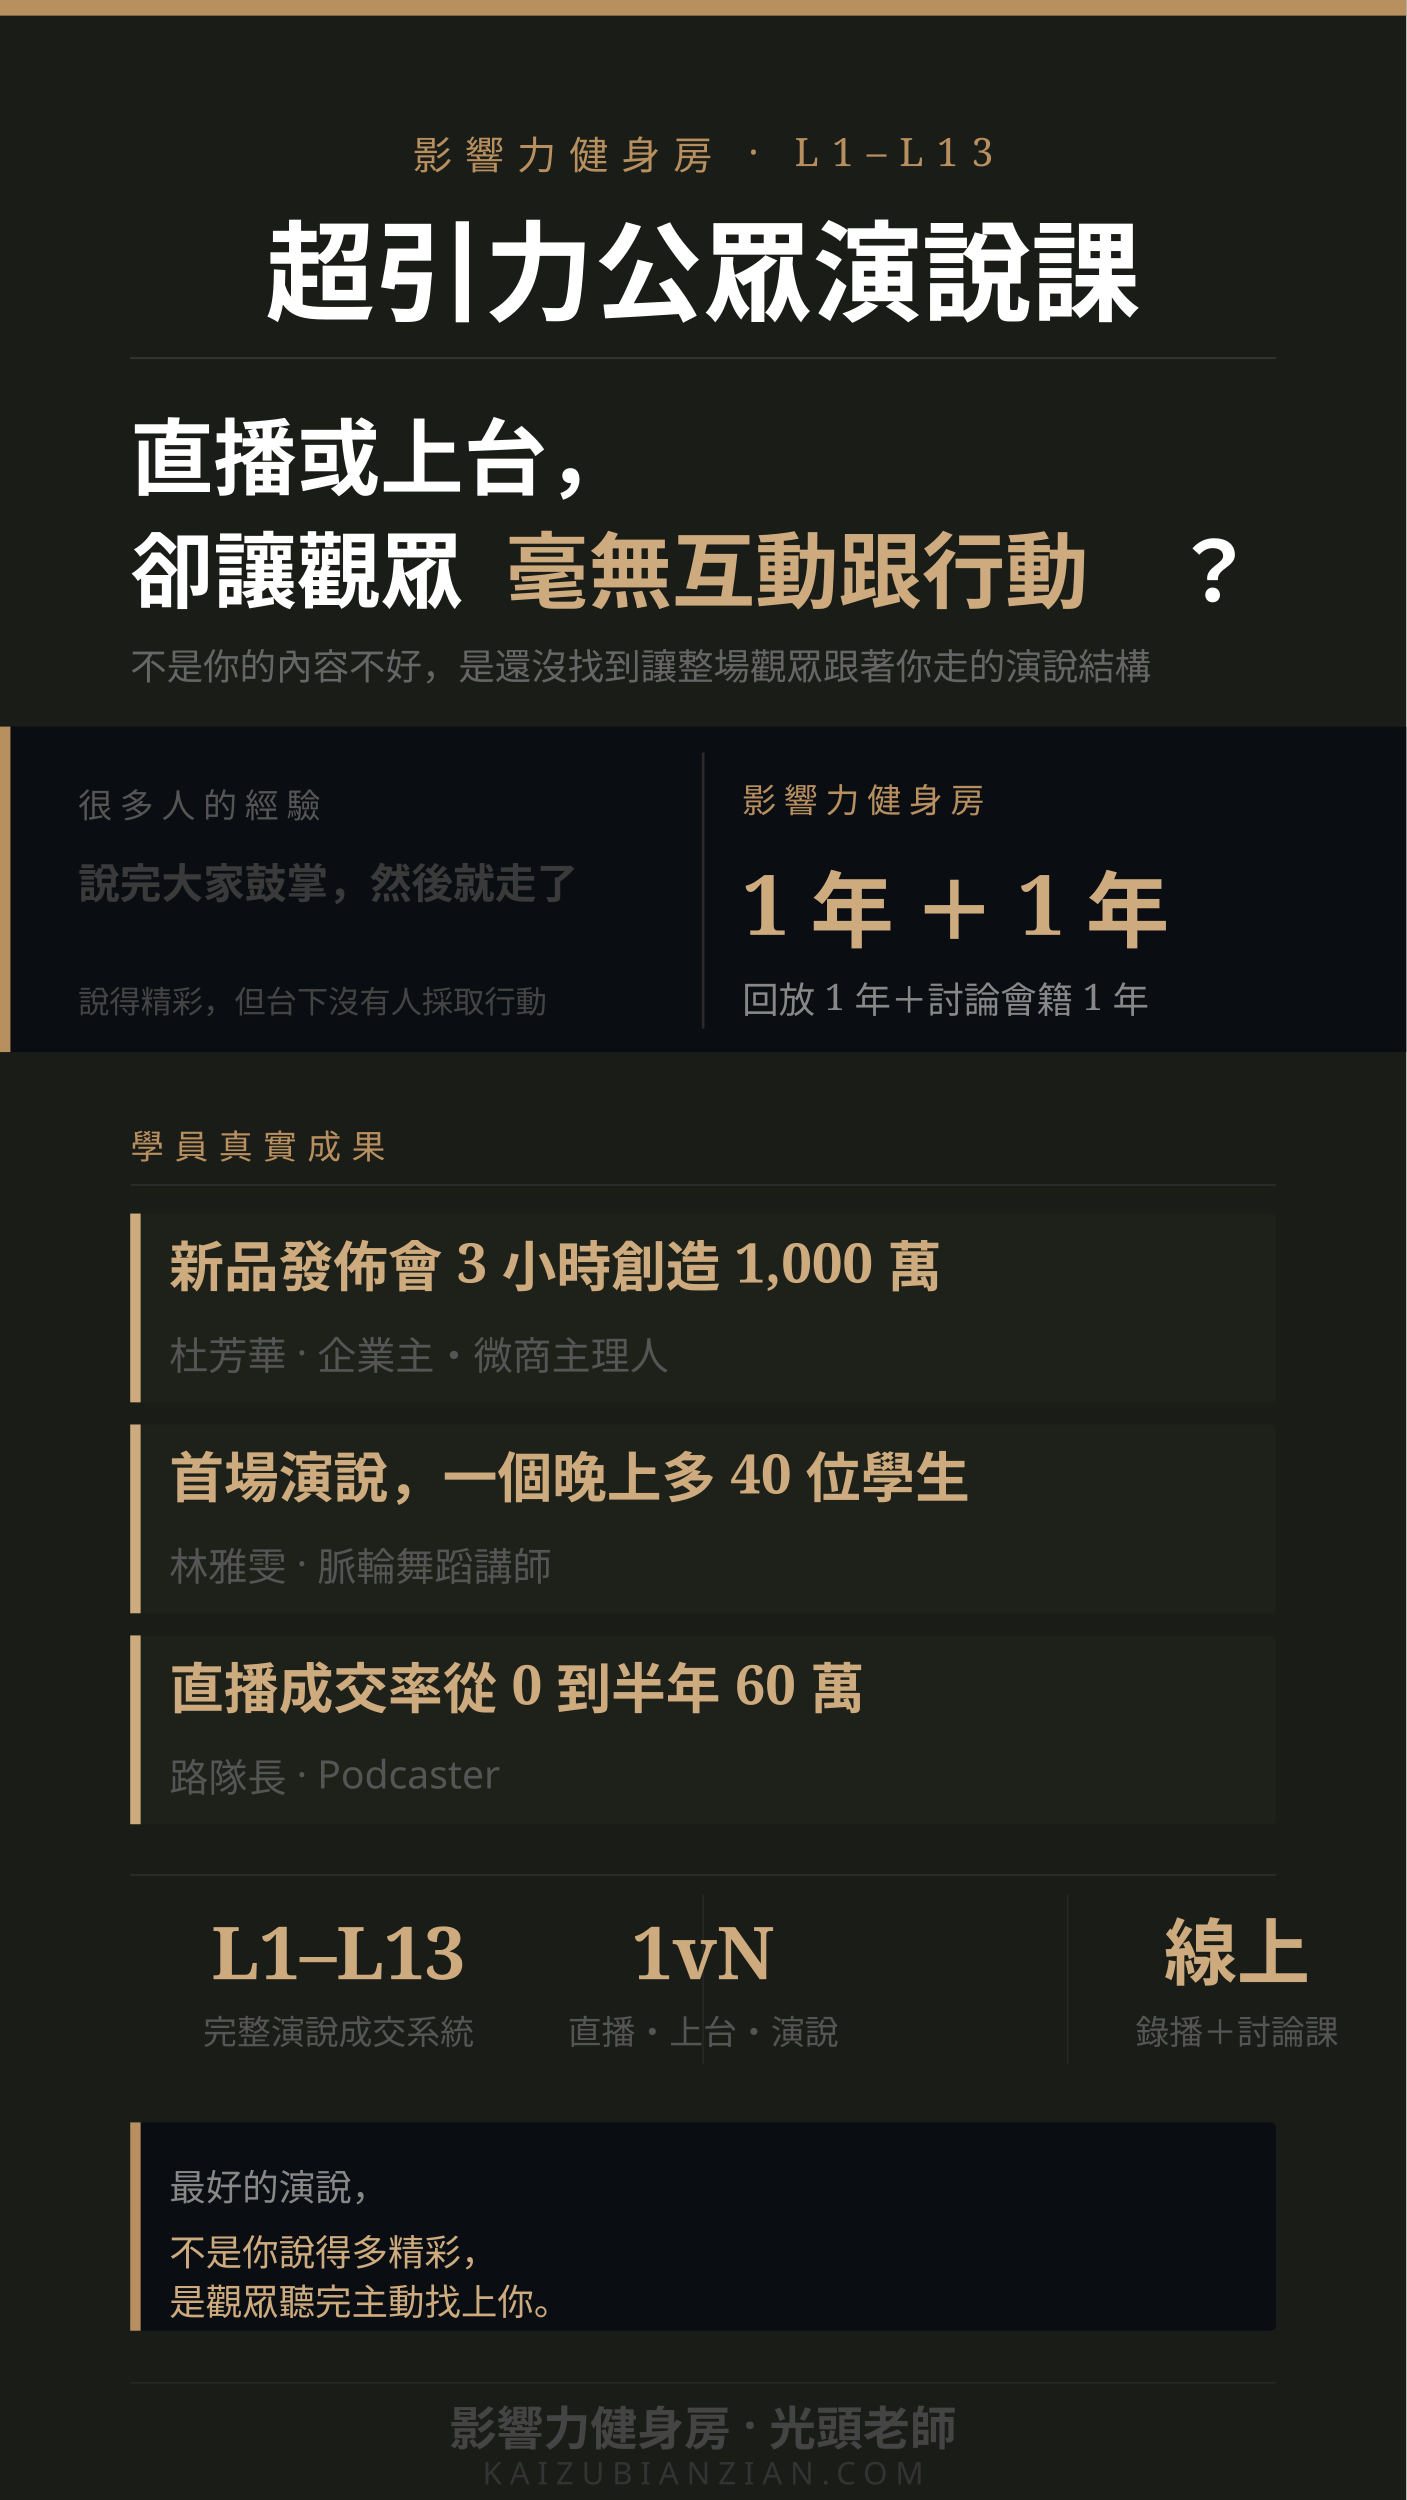
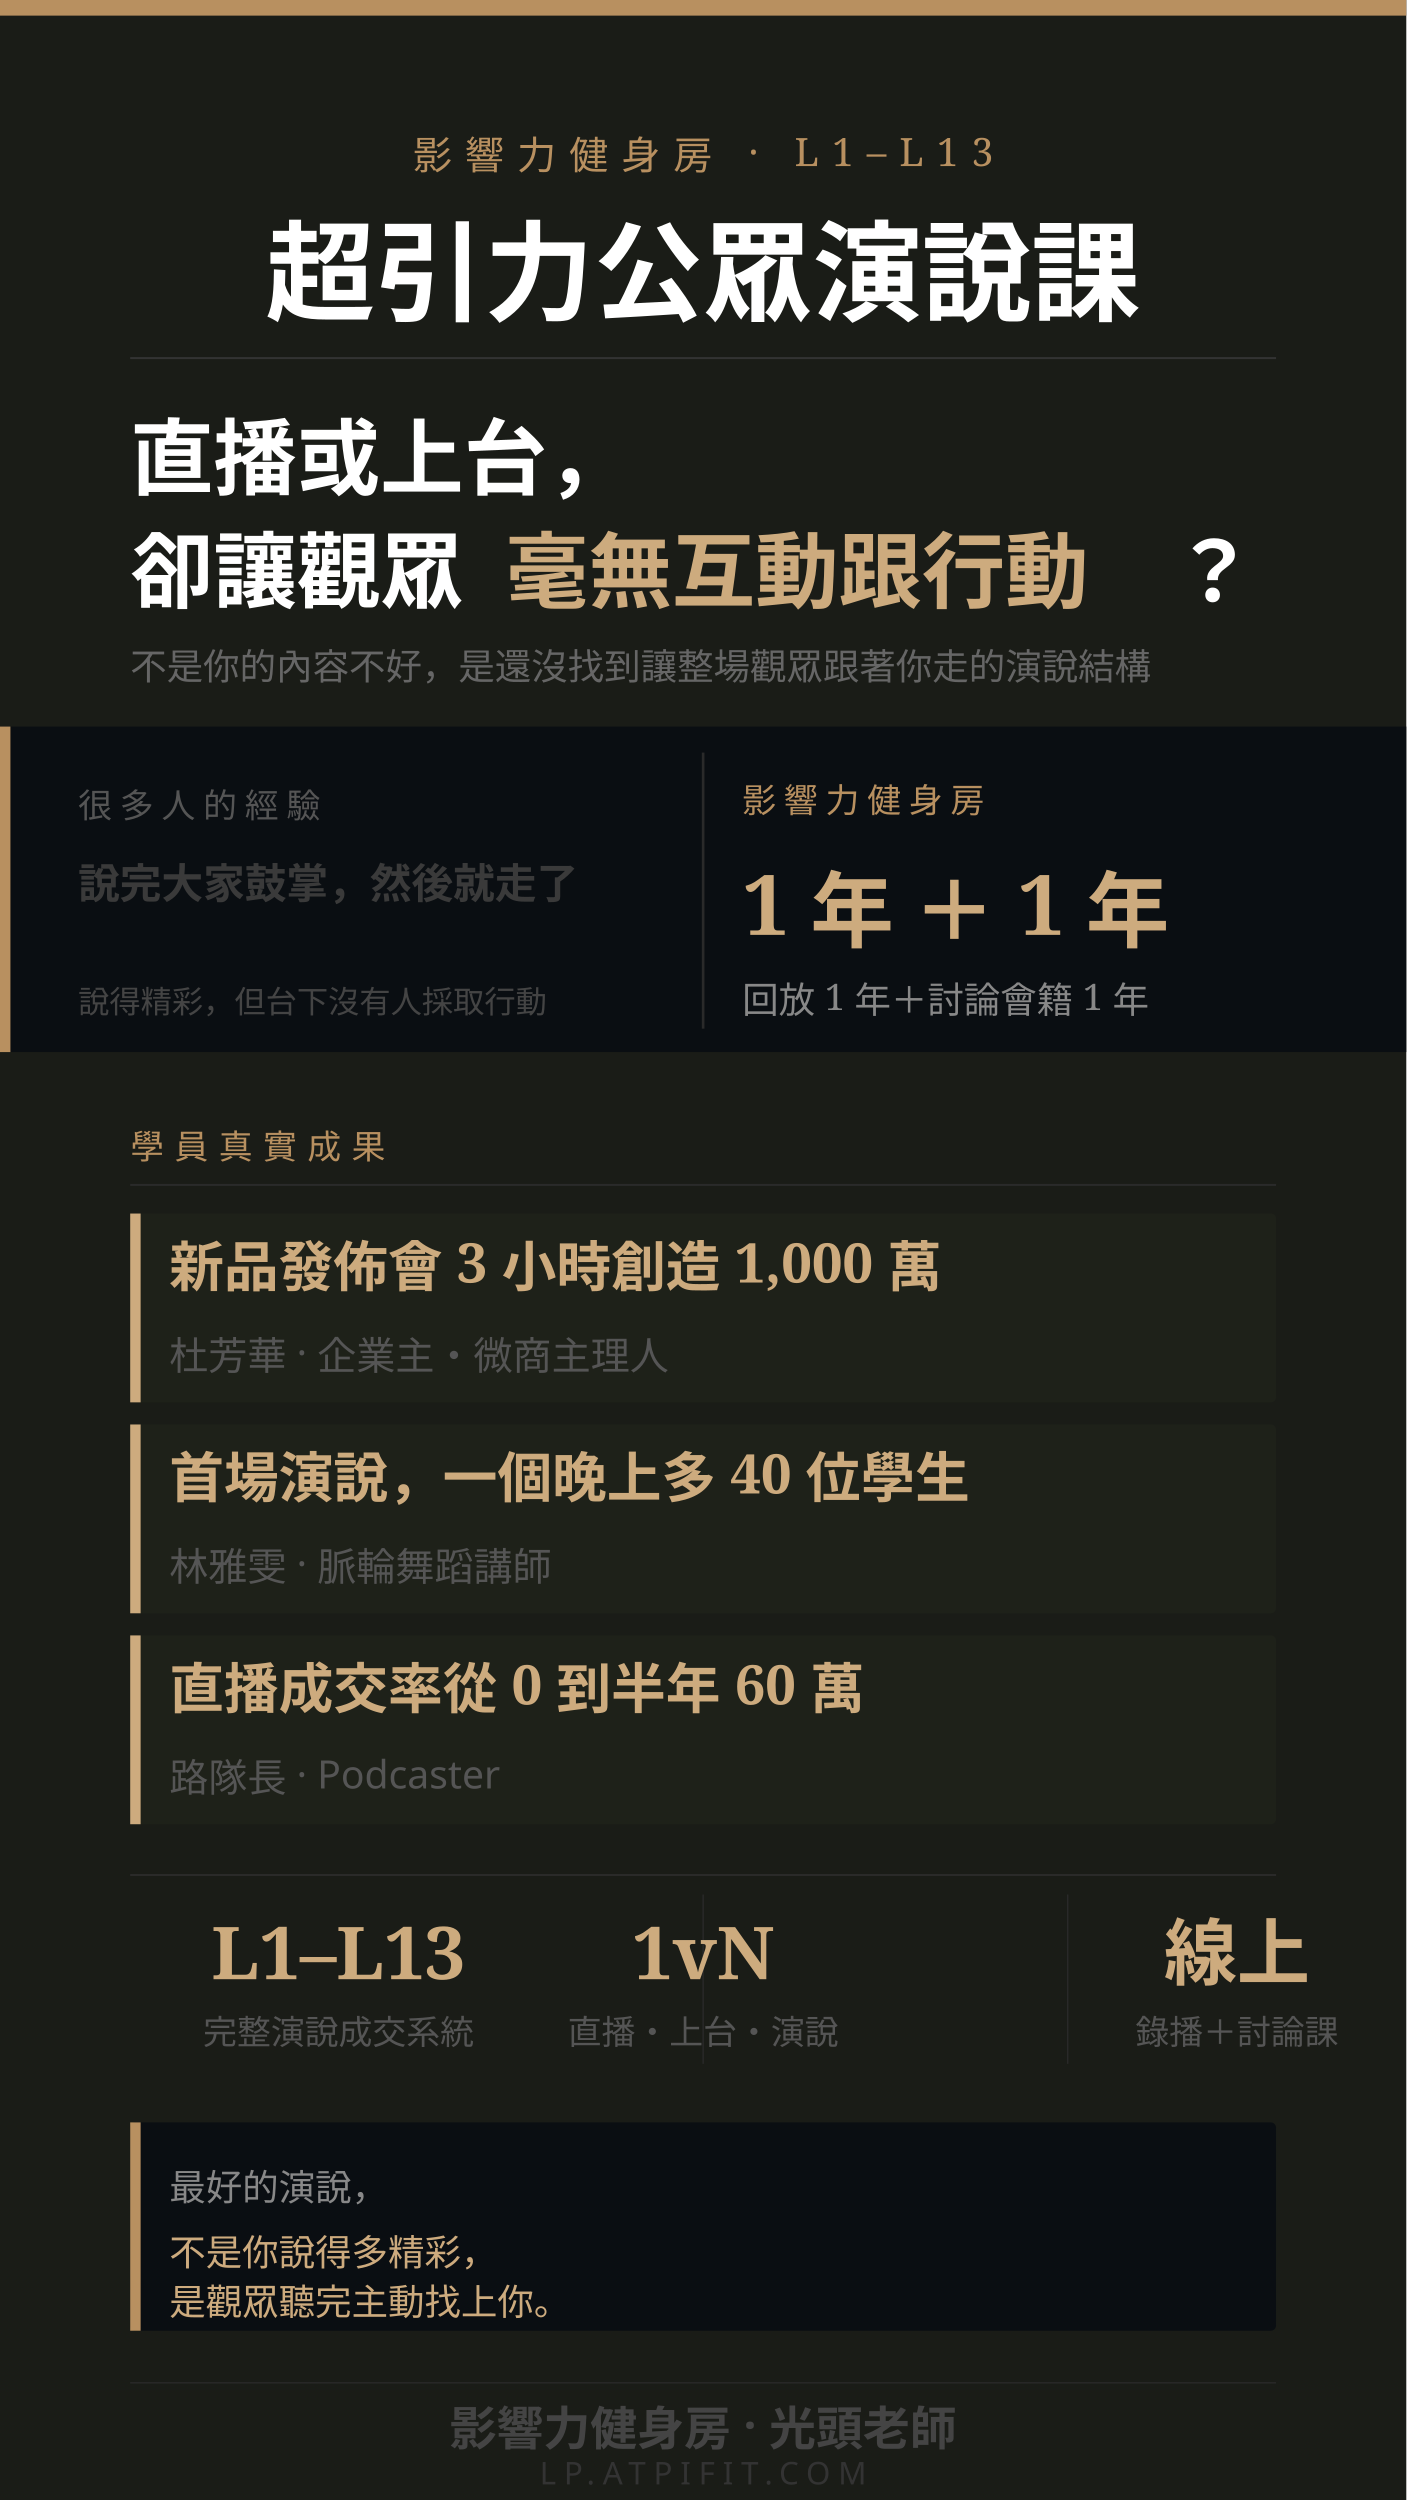
<svg xmlns="http://www.w3.org/2000/svg" width="1080" height="1920" viewBox="0 0 1080 1920">
  <rect width="1080" height="1920" fill="#1a1c17" />
  <rect x="0" y="0" width="1080" height="12" fill="#b89060" />
  <text x="540" y="130" text-anchor="middle" font-family="serif" font-size="30" font-weight="400" fill="#b89060" letter-spacing="10">影響力健身房 · L1–L13</text>
  <text x="540" y="240" text-anchor="middle" font-family="serif" font-size="84" font-weight="900" fill="#ffffff">超引力公眾演說課</text>
  <line x1="100" y1="275" x2="980" y2="275" stroke="#333" stroke-width="1.5" />
  <text x="100" y="375" font-family="serif" font-size="64" font-weight="900" fill="#ffffff">直播或上台，</text>
  <text x="100" y="462" font-family="serif" font-size="64" font-weight="900" fill="#ffffff">卻讓觀眾</text>
  <text x="388" y="462" font-family="serif" font-size="64" font-weight="900" fill="#cdab7e">毫無互動跟行動</text>
  <text x="900" y="462" font-family="serif" font-size="64" font-weight="900" fill="#ffffff">？</text>
  <text x="100" y="522" font-family="sans-serif" font-size="28" fill="#666">不是你的內容不好，是還沒找到讓整場觀眾跟著你走的演說結構</text>
  <rect x="0" y="558" width="1080" height="250" fill="#0a0e12" />
  <rect x="0" y="558" width="8" height="250" fill="#b89060" />
  <text x="60" y="628" font-family="sans-serif" font-size="26" fill="#555" letter-spacing="6">很多人的經驗</text>
  <text x="60" y="690" font-family="serif" font-size="32" font-weight="900" fill="#3a3a3a">說完大家鼓掌，然後就走了</text>
  <text x="60" y="778" font-family="sans-serif" font-size="24" fill="#444">說得精彩，但台下沒有人採取行動</text>
  <line x1="540" y1="578" x2="540" y2="790" stroke="#2a2a2a" stroke-width="2" />
  <text x="570" y="624" font-family="sans-serif" font-size="26" fill="#b89060" letter-spacing="6">影響力健身房</text>
  <text x="570" y="718" font-family="serif" font-size="64" font-weight="900" fill="#cdab7e">1 年 ＋ 1 年</text>
  <text x="570" y="778" font-family="serif" font-size="28" fill="#888">回放 1 年＋討論會籍 1 年</text>
  <text x="100" y="890" font-family="sans-serif" font-size="26" fill="#b89060" letter-spacing="8">學員真實成果</text>
  <line x1="100" y1="910" x2="980" y2="910" stroke="#2a2a2a" stroke-width="1.5" />
  <rect x="100" y="932" width="880" height="145" fill="#1e2119" rx="4" />
  <rect x="100" y="932" width="8" height="145" fill="#cdab7e" />
  <text x="130" y="988" font-family="serif" font-size="42" font-weight="900" fill="#cdab7e">新品發佈會 3 小時創造 1,000 萬</text>
  <text x="130" y="1052" font-family="sans-serif" font-size="30" fill="#555">杜芳華 · 企業主・微商主理人</text>
  <rect x="100" y="1094" width="880" height="145" fill="#1e2119" rx="4" />
  <rect x="100" y="1094" width="8" height="145" fill="#cdab7e" />
  <text x="130" y="1150" font-family="serif" font-size="42" font-weight="900" fill="#cdab7e">首場演說，一個晚上多 40 位學生</text>
  <text x="130" y="1214" font-family="sans-serif" font-size="30" fill="#555">林雅雯 · 脈輪舞蹈講師</text>
  <rect x="100" y="1256" width="880" height="145" fill="#1e2119" rx="4" />
  <rect x="100" y="1256" width="8" height="145" fill="#cdab7e" />
  <text x="130" y="1312" font-family="serif" font-size="42" font-weight="900" fill="#cdab7e">直播成交率從 0 到半年 60 萬</text>
  <text x="130" y="1376" font-family="sans-serif" font-size="30" fill="#555">路隊長 · Podcaster</text>
  <line x1="100" y1="1440" x2="980" y2="1440" stroke="#2a2a2a" stroke-width="1.5" />
  <text x="260" y="1520" text-anchor="middle" font-family="serif" font-size="56" font-weight="900" fill="#cdab7e">L1–L13</text>
  <text x="260" y="1570" text-anchor="middle" font-family="sans-serif" font-size="26" fill="#555">完整演說成交系統</text>
  <line x1="540" y1="1455" x2="540" y2="1585" stroke="#2a2a2a" stroke-width="1" />
  <text x="540" y="1520" text-anchor="middle" font-family="serif" font-size="56" font-weight="900" fill="#cdab7e">1vN</text>
  <text x="540" y="1570" text-anchor="middle" font-family="sans-serif" font-size="26" fill="#555">直播・上台・演說</text>
  <line x1="820" y1="1455" x2="820" y2="1585" stroke="#2a2a2a" stroke-width="1" />
  <text x="950" y="1520" text-anchor="middle" font-family="serif" font-size="56" font-weight="900" fill="#cdab7e">線上</text>
  <text x="950" y="1570" text-anchor="middle" font-family="sans-serif" font-size="26" fill="#555">錄播＋討論課</text>
  <rect x="100" y="1630" width="880" height="160" fill="#0a0e12" rx="4" />
  <rect x="100" y="1630" width="8" height="160" fill="#b89060" />
  <text x="130" y="1690" font-family="serif" font-size="28" fill="#888">最好的演說，</text>
  <text x="130" y="1740" font-family="serif" font-size="28" fill="#cdab7e">不是你說得多精彩，</text>
  <text x="130" y="1778" font-family="serif" font-size="28" fill="#cdab7e">是觀眾聽完主動找上你。</text>
  <line x1="100" y1="1830" x2="980" y2="1830" stroke="#2a2a2a" stroke-width="1" />
  <text x="540" y="1878" text-anchor="middle" font-family="serif" font-size="36" font-weight="900" fill="#444">影響力健身房 · 光頭老師</text>
-   <text x="540" y="1908" text-anchor="middle" font-family="sans-serif" font-size="24" fill="#333" letter-spacing="6">KAIZUBIANZIAN.COM</text>
+   <text x="540" y="1908" text-anchor="middle" font-family="sans-serif" font-size="24" fill="#333" letter-spacing="6">LP.ATPIFIT.COM</text>
</svg>
